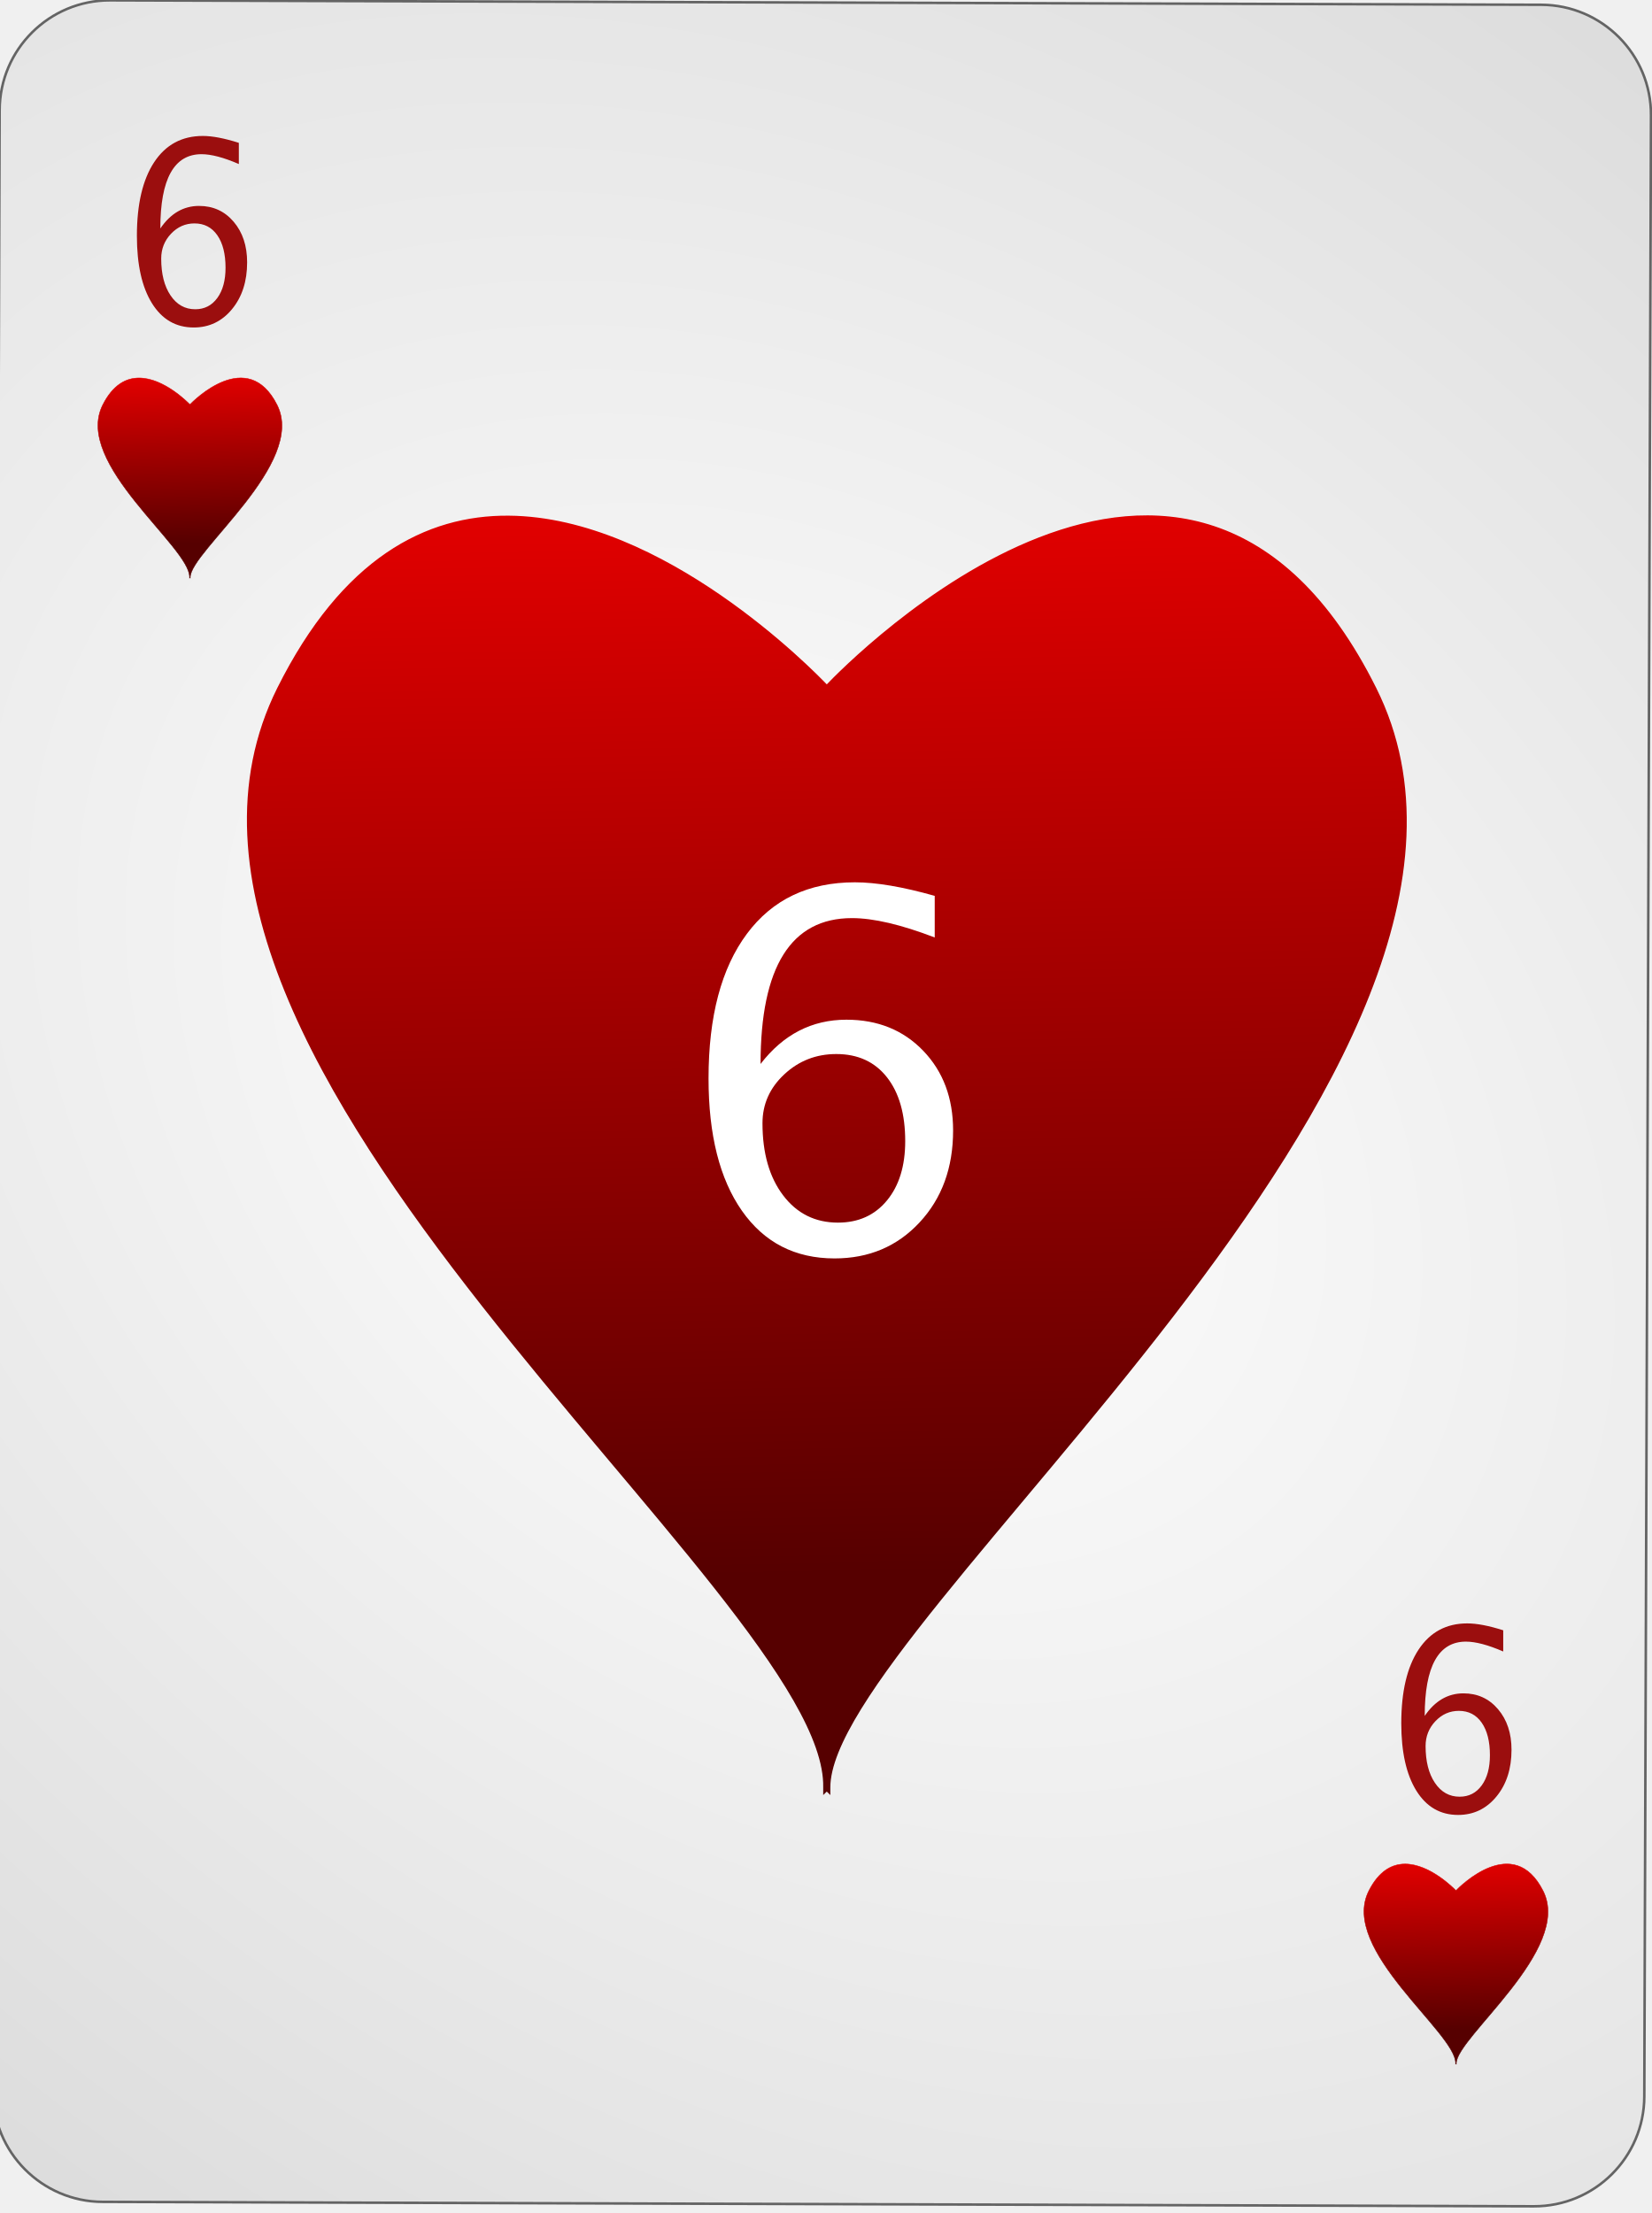
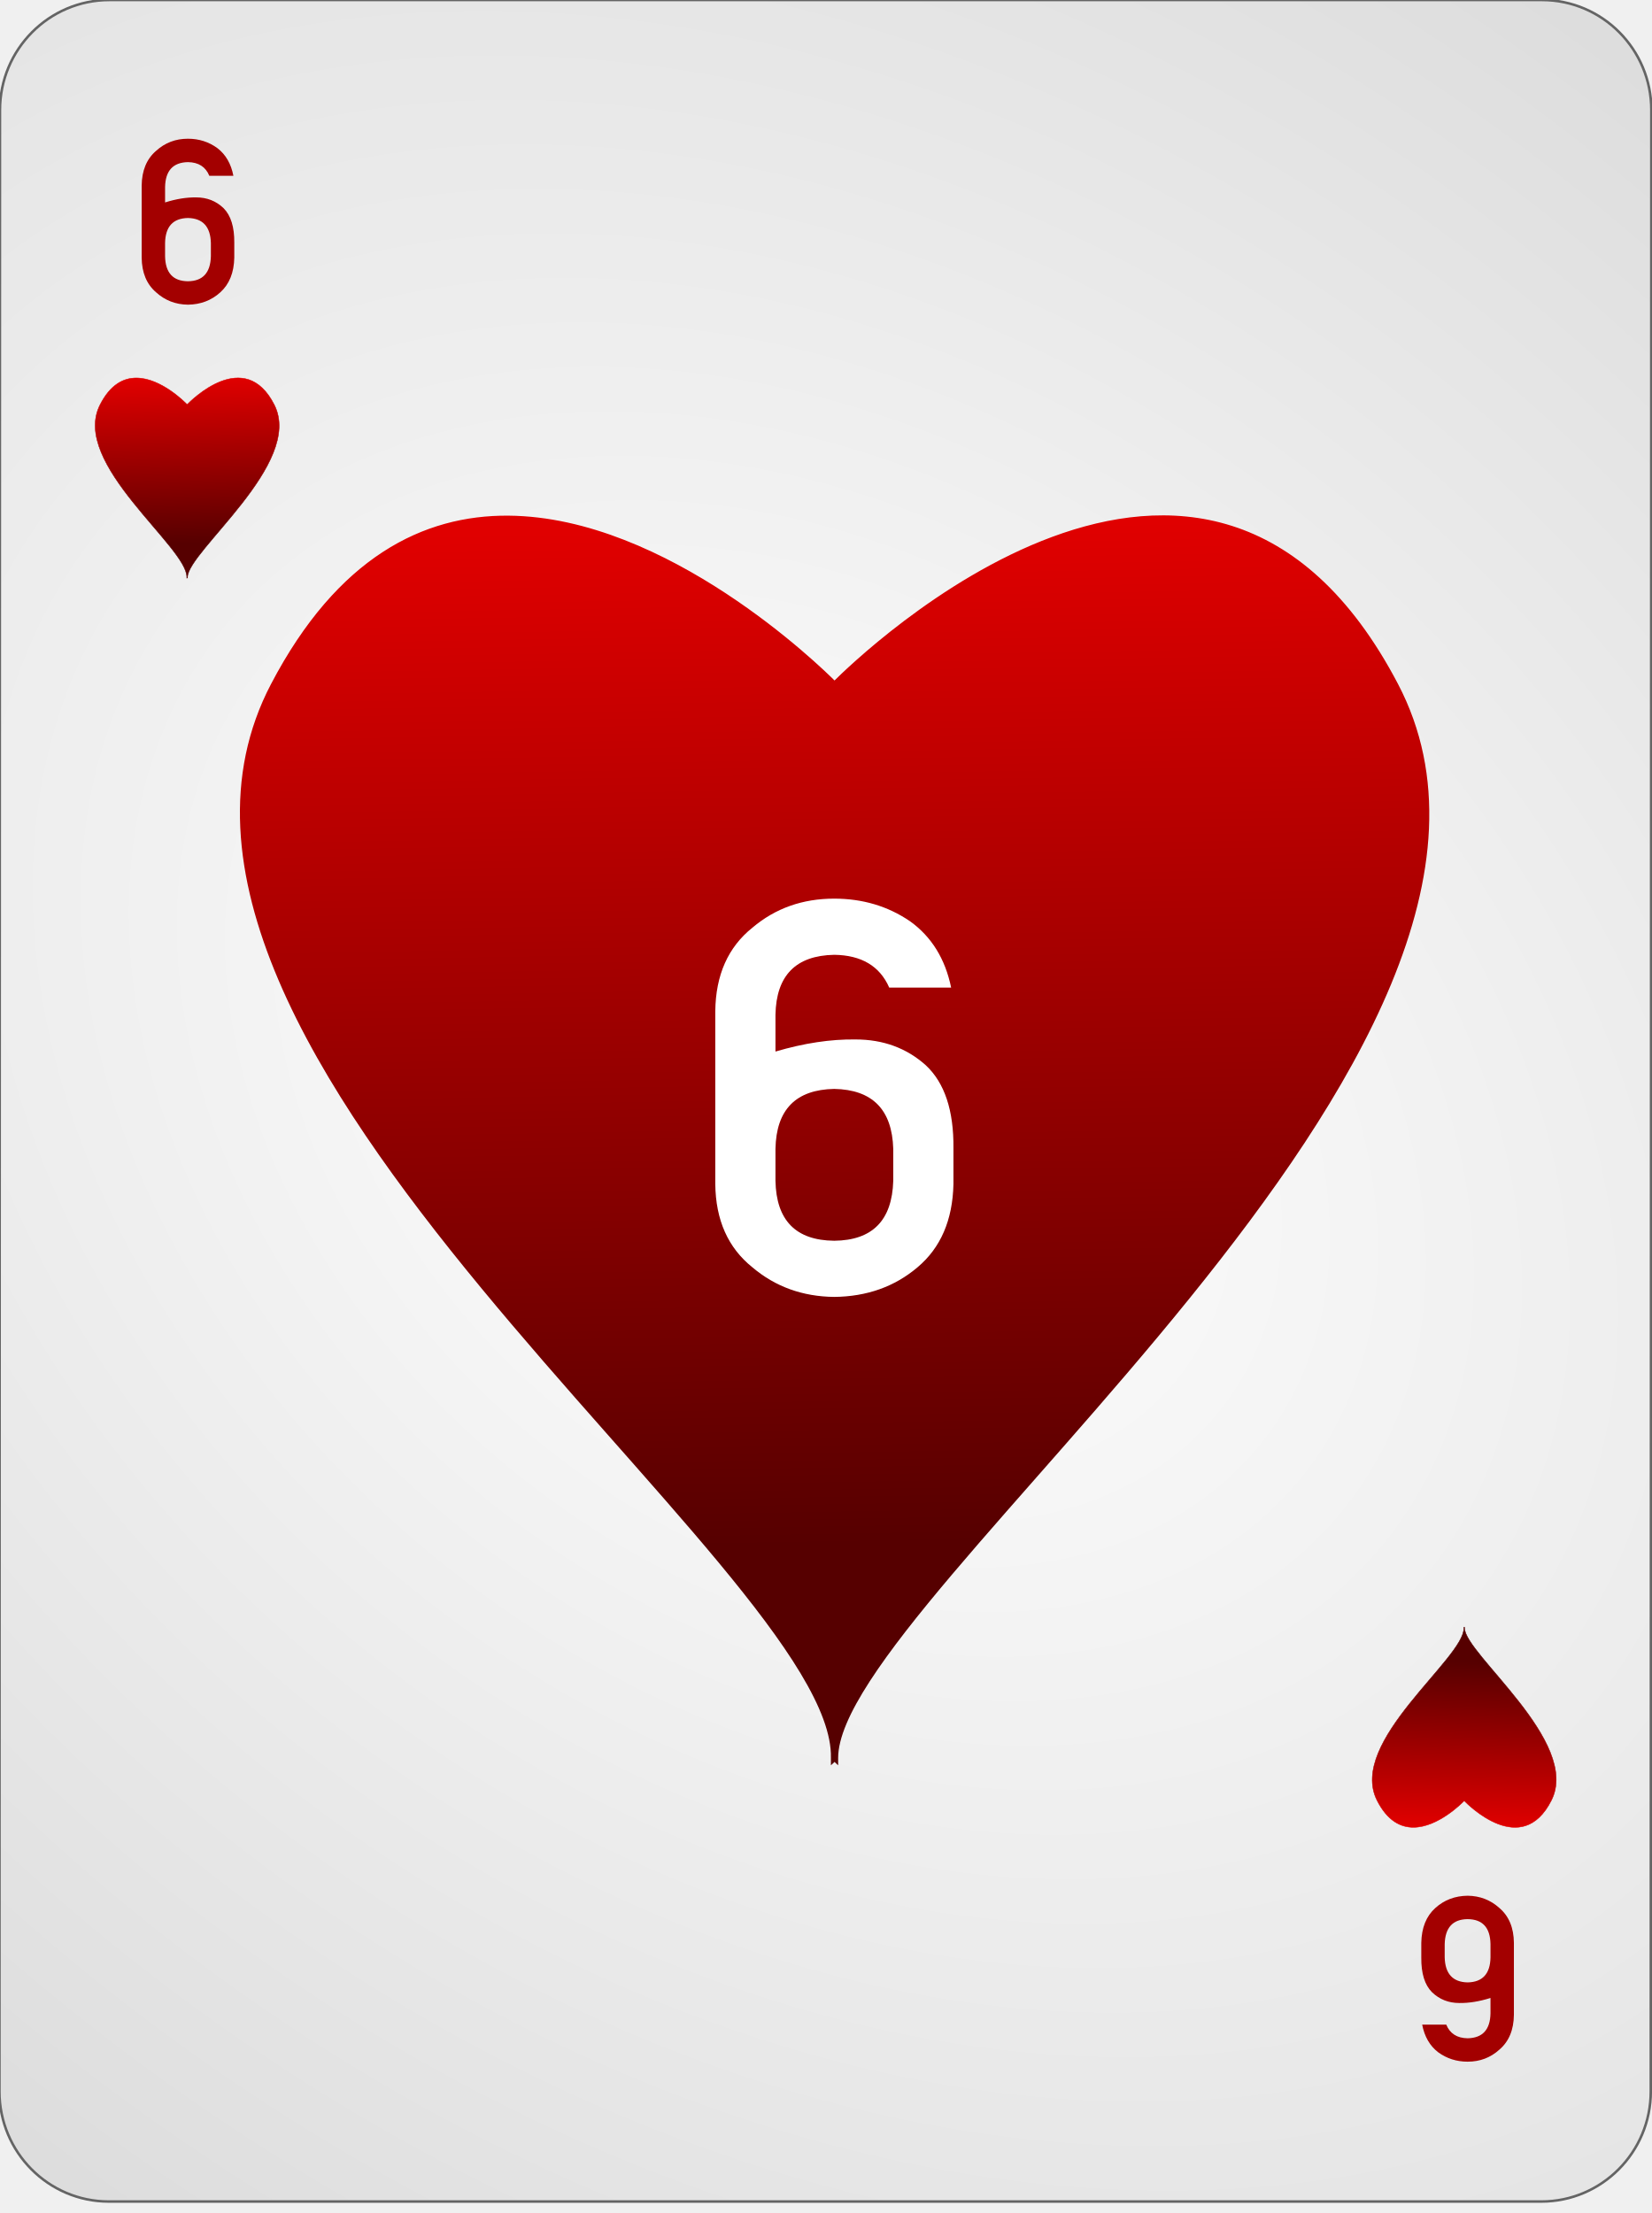
<svg xmlns="http://www.w3.org/2000/svg" width="100%" height="100%" viewBox="0 0 144 193" version="1.1" xml:space="preserve" style="fill-rule:evenodd;clip-rule:evenodd;">
-   <path id="Card-background" d="M143.967,10.046c0.018,-5.299 -4.269,-9.614 -9.568,-9.63l-124.799,-0.386c-5.298,-0.017 -9.615,4.272 -9.632,9.57l-0.583,172.799c-0.018,5.298 4.269,9.613 9.567,9.63l124.8,0.386c5.298,0.016 9.614,-4.272 9.632,-9.57l0.583,-172.799Z" style="fill:url(#_Radial1);stroke:#646464;stroke-width:0.22px;" />
+   <path id="Card-background" d="M143.997,9.6c0.002,-5.298 -4.272,-9.6 -9.538,-9.6l-124.918,0c-5.266,0 -9.542,4.302 -9.544,9.6l-0.048,172.8c-0.001,5.298 4.273,9.6 9.539,9.6l124.917,0c5.266,0 9.543,-4.302 9.544,-9.6l0.048,-172.8Z" style="fill:url(#_Radial1);stroke:#646464;stroke-width:0.22px;" />
  <g id="Hearts">
-     <path id="path7647" d="M44.363,45.092c-7.165,-0.059 -14.434,3.653 -20.078,14.965c-16.247,32.564 48,78.956 47.619,95.833l0,0.374c0,0 0.156,-0.153 0.191,-0.187c0.034,0.033 0.19,0.187 0.19,0.187l0,-0.374c0,-14.413 63.866,-63.269 47.619,-95.833c-16.235,-32.541 -45.832,-2.277 -47.809,-0.199c-1.289,-1.354 -14.284,-14.656 -27.732,-14.766l0,0Z" style="fill:url(#_Linear2);stroke:url(#_Linear3);stroke-width:0.24px;" />
-     <path id="path8171" d="M12.151,32.963c-1.139,-0.009 -2.295,0.574 -3.192,2.349c-2.584,5.11 7.631,12.39 7.571,15.038l0,0.059c0,0 0.024,-0.024 0.03,-0.03c0.005,0.006 0.03,0.03 0.03,0.03l0,-0.059c0,-2.262 10.154,-9.928 7.571,-15.038c-2.581,-5.107 -7.287,-0.357 -7.601,-0.031c-0.205,-0.213 -2.271,-2.3 -4.409,-2.318l0,0Z" style="fill:url(#_Linear4);stroke:url(#_Linear5);stroke-width:0.04px;" />
-     <path id="path5021" d="M122.551,162.563c-1.139,-0.009 -2.295,0.574 -3.192,2.349c-2.584,5.11 7.631,12.39 7.571,15.038l0,0.059c0,0 0.024,-0.024 0.03,-0.03c0.005,0.006 0.03,0.03 0.03,0.03l0,-0.059c0,-2.262 10.154,-9.928 7.571,-15.038c-2.581,-5.107 -7.287,-0.357 -7.601,-0.031c-0.205,-0.213 -2.271,-2.3 -4.409,-2.318l0,0Z" style="fill:url(#_Linear6);stroke:url(#_Linear7);stroke-width:0.04px;" />
+     <path id="path7647" d="M44.333,45.091c-7.348,-0.057 -14.803,3.568 -20.591,14.617c-16.662,31.808 49.225,77.122 48.834,93.606l0,0.365c0,0 0.161,-0.149 0.196,-0.182c0.035,0.032 0.195,0.182 0.195,0.182l0,-0.365c0,-14.078 65.496,-61.798 48.834,-93.606c-16.649,-31.784 -47.001,-2.223 -49.029,-0.194c-1.322,-1.322 -14.649,-14.315 -28.439,-14.423l0,0Z" style="fill:url(#_Linear2);stroke:url(#_Linear3);stroke-width:0.24px;" />
+     <path id="path8171" d="M11.911,32.963c-1.139,-0.009 -2.295,0.574 -3.192,2.349c-2.584,5.11 7.631,12.39 7.571,15.038l0,0.059c0,0 0.024,-0.024 0.03,-0.03c0.005,0.006 0.03,0.03 0.03,0.03l0,-0.059c0,-2.262 10.154,-9.928 7.571,-15.038c-2.581,-5.107 -7.287,-0.357 -7.601,-0.031c-0.205,-0.213 -2.271,-2.3 -4.409,-2.318l0,0Z" style="fill:url(#_Linear4);stroke:url(#_Linear5);stroke-width:0.04px;" />
+     <path id="path5021" d="M123.271,159.365c-1.139,0.009 -2.295,-0.573 -3.192,-2.349c-2.584,-5.11 7.631,-12.389 7.571,-15.038l0,-0.058c0,0 0.024,0.024 0.03,0.029c0.005,-0.005 0.03,-0.029 0.03,-0.029l0,0.058c0,2.262 10.154,9.928 7.571,15.038c-2.581,5.107 -7.287,0.358 -7.601,0.032c-0.205,0.212 -2.271,2.299 -4.409,2.317l0,0Z" style="fill:url(#_Linear6);stroke:url(#_Linear7);stroke-width:0.04px;" />
  </g>
-   <g id="Red-Numbers">
-     <g opacity="0.94">
-       <g id="text4292">
-         <path d="M13.981,19.925c0.894,-1.311 2.019,-1.966 3.376,-1.966c1.229,0 2.236,0.46 3.018,1.38c0.783,0.92 1.175,2.1 1.175,3.54c0,1.654 -0.439,3.015 -1.317,4.082c-0.878,1.067 -1.992,1.6 -3.342,1.6c-1.553,0 -2.767,-0.705 -3.642,-2.116c-0.874,-1.411 -1.312,-3.369 -1.312,-5.876c0,-2.757 0.503,-4.898 1.507,-6.424c1.005,-1.525 2.42,-2.288 4.245,-2.288c0.837,0 1.883,0.201 3.138,0.602l0,1.847c-1.325,-0.573 -2.409,-0.859 -3.252,-0.859c-2.396,0 -3.594,2.159 -3.594,6.478Zm5.686,3.426c0,-1.203 -0.239,-2.148 -0.718,-2.836c-0.478,-0.687 -1.142,-1.031 -1.992,-1.031c-0.792,0 -1.473,0.301 -2.044,0.902c-0.57,0.602 -0.856,1.325 -0.856,2.17c0,1.332 0.271,2.401 0.813,3.207c0.542,0.806 1.26,1.208 2.154,1.208c0.805,0 1.447,-0.327 1.925,-0.983c0.479,-0.655 0.718,-1.534 0.718,-2.637Z" style="fill:#960000;fill-rule:nonzero;" />
-         <path d="M124.236,149.647c0.894,-1.311 2.019,-1.966 3.376,-1.966c1.229,0 2.236,0.46 3.018,1.381c0.783,0.92 1.175,2.1 1.175,3.539c0,1.654 -0.439,3.015 -1.317,4.082c-0.878,1.067 -1.992,1.601 -3.342,1.601c-1.553,0 -2.767,-0.706 -3.642,-2.116c-0.874,-1.411 -1.312,-3.37 -1.312,-5.876c0,-2.758 0.503,-4.899 1.507,-6.424c1.005,-1.526 2.42,-2.288 4.245,-2.288c0.837,0 1.883,0.2 3.138,0.601l0,1.848c-1.325,-0.573 -2.409,-0.86 -3.252,-0.86c-2.396,0 -3.594,2.16 -3.594,6.478Zm5.686,3.427c0,-1.203 -0.239,-2.149 -0.718,-2.836c-0.478,-0.688 -1.142,-1.031 -1.992,-1.031c-0.792,0 -1.473,0.3 -2.044,0.902c-0.57,0.601 -0.856,1.325 -0.856,2.17c0,1.332 0.271,2.401 0.813,3.206c0.542,0.806 1.26,1.209 2.154,1.209c0.805,0 1.447,-0.328 1.925,-0.983c0.479,-0.655 0.718,-1.534 0.718,-2.637Z" style="fill:#960000;fill-rule:nonzero;" />
-       </g>
-     </g>
+   <g id="Red-Text">
+     <path d="M12.354,22.469c0.013,1.309 0.433,2.318 1.26,3.028c0.775,0.703 1.699,1.061 2.773,1.074c1.107,-0.013 2.048,-0.371 2.822,-1.074c0.788,-0.71 1.195,-1.719 1.221,-3.028l0,-1.298c0.013,-1.374 -0.299,-2.38 -0.937,-3.018c-0.651,-0.625 -1.446,-0.937 -2.383,-0.937c-0.84,-0.013 -1.745,0.133 -2.715,0.439l0,-1.338c0.026,-1.426 0.69,-2.152 1.992,-2.178c0.925,0.013 1.546,0.411 1.865,1.192l2.1,0c-0.202,-1.048 -0.667,-1.852 -1.396,-2.412c-0.749,-0.547 -1.605,-0.821 -2.569,-0.821c-1.074,0 -1.998,0.352 -2.773,1.055c-0.827,0.71 -1.247,1.722 -1.26,3.037l0,6.279Zm2.041,-1.279c0.026,-1.426 0.69,-2.152 1.992,-2.178c1.296,0.026 1.963,0.752 2.002,2.178l0,1.162c-0.039,1.439 -0.706,2.165 -2.002,2.178c-1.302,-0.013 -1.966,-0.739 -1.992,-2.178l0,-1.162Z" style="fill:#a30000;fill-rule:nonzero;" />
+     <path d="M132.013,169.432c-0.013,-1.309 -0.433,-2.318 -1.26,-3.028c-0.775,-0.703 -1.699,-1.061 -2.774,-1.074c-1.106,0.013 -2.047,0.371 -2.822,1.074c-0.788,0.71 -1.194,1.719 -1.22,3.028l0,1.299c-0.013,1.373 0.299,2.379 0.937,3.017c0.651,0.625 1.445,0.938 2.383,0.938c0.84,0.013 1.745,-0.134 2.715,-0.44l0,1.338c-0.026,1.426 -0.69,2.152 -1.993,2.178c-0.924,-0.013 -1.546,-0.41 -1.865,-1.192l-2.099,0c0.201,1.049 0.667,1.853 1.396,2.413c0.749,0.546 1.605,0.82 2.568,0.82c1.075,0 1.999,-0.352 2.774,-1.055c0.827,-0.709 1.247,-1.722 1.26,-3.037l0,-6.279Zm-2.041,1.279c-0.026,1.426 -0.69,2.152 -1.993,2.178c-1.295,-0.026 -1.962,-0.752 -2.001,-2.178l0,-1.162c0.039,-1.439 0.706,-2.165 2.001,-2.178c1.303,0.013 1.967,0.739 1.993,2.178l0,1.162Z" style="fill:#a30000;fill-rule:nonzero;" />
  </g>
-   <g id="text4596">
-     <path d="M66.321,92.79c1.982,-2.574 4.479,-3.86 7.488,-3.86c2.728,0 4.96,0.903 6.697,2.71c1.737,1.807 2.605,4.124 2.605,6.951c0,3.248 -0.974,5.92 -2.921,8.015c-1.948,2.096 -4.419,3.143 -7.415,3.143c-3.445,0 -6.138,-1.385 -8.079,-4.155c-1.94,-2.771 -2.911,-6.617 -2.911,-11.539c0,-5.414 1.115,-9.618 3.344,-12.614c2.229,-2.995 5.368,-4.493 9.418,-4.493c1.856,0 4.177,0.394 6.961,1.182l0,3.628c-2.939,-1.125 -5.344,-1.688 -7.214,-1.688c-5.316,0 -7.973,4.24 -7.973,12.72Zm12.614,6.729c0,-2.363 -0.531,-4.219 -1.593,-5.569c-1.062,-1.35 -2.535,-2.025 -4.419,-2.025c-1.758,0 -3.27,0.591 -4.535,1.772c-1.266,1.181 -1.899,2.601 -1.899,4.261c0,2.615 0.602,4.714 1.804,6.296c1.202,1.582 2.795,2.373 4.778,2.373c1.786,0 3.209,-0.643 4.271,-1.93c1.062,-1.286 1.593,-3.013 1.593,-5.178Z" style="fill:url(#_Linear8);fill-rule:nonzero;" />
+   <g id="Center-Text" transform="matrix(0.233905,0,0,0.218311,72.7568,112.825)">
+     <path d="M-44.393,-43.802c0.144,14.386 4.76,25.48 13.85,33.281c8.517,7.73 18.68,11.666 30.489,11.809c12.168,-0.143 22.51,-4.079 31.027,-11.809c8.66,-7.801 13.133,-18.895 13.42,-33.281l0,-14.279c0.143,-15.102 -3.293,-26.159 -10.307,-33.174c-7.157,-6.87 -15.889,-10.306 -26.195,-10.306c-9.233,-0.143 -19.182,1.467 -29.846,4.831l0,-14.708c0.287,-15.674 7.587,-23.654 21.901,-23.941c10.164,0.143 16.999,4.509 20.506,13.098l23.082,0c-2.219,-11.523 -7.336,-20.362 -15.352,-26.518c-8.231,-6.012 -17.643,-9.018 -28.236,-9.018c-11.809,0 -21.972,3.865 -30.489,11.595c-9.09,7.801 -13.706,18.931 -13.85,33.388l0,69.032Zm22.438,-14.064c0.287,-15.674 7.587,-23.655 21.901,-23.941c14.243,0.286 21.579,8.267 22.009,23.941l0,12.776c-0.43,15.817 -7.766,23.797 -22.009,23.94c-14.314,-0.143 -21.614,-8.123 -21.901,-23.94l0,-12.776Z" style="fill:none;" />
+     <path d="M-44.393,-43.802c0.144,14.386 4.76,25.48 13.85,33.281c8.517,7.73 18.68,11.666 30.489,11.809c12.168,-0.143 22.51,-4.079 31.027,-11.809c8.66,-7.801 13.133,-18.895 13.42,-33.281l0,-14.279c0.143,-15.102 -3.293,-26.159 -10.307,-33.174c-7.157,-6.87 -15.889,-10.306 -26.195,-10.306c-9.233,-0.143 -19.182,1.467 -29.846,4.831l0,-14.708c0.287,-15.674 7.587,-23.654 21.901,-23.941c10.164,0.143 16.999,4.509 20.506,13.098l23.082,0c-2.219,-11.523 -7.336,-20.362 -15.352,-26.518c-8.231,-6.012 -17.643,-9.018 -28.236,-9.018c-11.809,0 -21.972,3.865 -30.489,11.595c-9.09,7.801 -13.706,18.931 -13.85,33.388l0,69.032Zm22.438,-14.064c0.287,-15.674 7.587,-23.655 21.901,-23.941c14.243,0.286 21.579,8.267 22.009,23.941l0,12.776c-0.43,15.817 -7.766,23.797 -22.009,23.94c-14.314,-0.143 -21.614,-8.123 -21.901,-23.94l0,-12.776Z" style="fill:#fff;fill-rule:nonzero;" />
  </g>
  <defs>
-     <radialGradient id="_Radial1" cx="0" cy="0" r="1" gradientUnits="userSpaceOnUse" gradientTransform="matrix(126.562,97.7279,-71.6611,95.2942,71.6758,96.2223)">
+     <radialGradient id="_Radial1" cx="0" cy="0" r="1" gradientUnits="userSpaceOnUse" gradientTransform="matrix(126.864,97.3356,-71.3658,95.5156,71.9734,96)">
      <stop offset="0%" style="stop-color:#fff;stop-opacity:1" />
      <stop offset="100%" style="stop-color:#dcdcdc;stop-opacity:1" />
    </radialGradient>
-     <linearGradient id="_Linear2" x1="0" y1="0" x2="1" y2="0" gradientUnits="userSpaceOnUse" gradientTransform="matrix(2.39999,91.3969,-91.3969,2.39999,72.2852,45.6257)">
+     <linearGradient id="_Linear2" x1="0" y1="0" x2="1" y2="0" gradientUnits="userSpaceOnUse" gradientTransform="matrix(2.46125,89.2726,-93.7296,2.34421,72.9672,45.6127)">
      <stop offset="0%" style="stop-color:#e00000;stop-opacity:1" />
      <stop offset="100%" style="stop-color:#560000;stop-opacity:1" />
    </linearGradient>
-     <linearGradient id="_Linear3" x1="0" y1="0" x2="1" y2="0" gradientUnits="userSpaceOnUse" gradientTransform="matrix(2.39999,91.3969,-91.3969,2.39999,72.2852,45.6257)">
+     <linearGradient id="_Linear3" x1="0" y1="0" x2="1" y2="0" gradientUnits="userSpaceOnUse" gradientTransform="matrix(2.46125,89.2726,-93.7296,2.34421,72.9672,45.6127)">
      <stop offset="0%" style="stop-color:#e00000;stop-opacity:1" />
      <stop offset="100%" style="stop-color:#560000;stop-opacity:1" />
    </linearGradient>
-     <linearGradient id="_Linear4" x1="0" y1="0" x2="1" y2="0" gradientUnits="userSpaceOnUse" gradientTransform="matrix(0.381581,14.342,-14.342,0.381581,16.5901,33.0472)">
+     <linearGradient id="_Linear4" x1="0" y1="0" x2="1" y2="0" gradientUnits="userSpaceOnUse" gradientTransform="matrix(0.381581,14.342,-14.342,0.381581,16.3501,33.0472)">
      <stop offset="0%" style="stop-color:#e00000;stop-opacity:1" />
      <stop offset="100%" style="stop-color:#560000;stop-opacity:1" />
    </linearGradient>
-     <linearGradient id="_Linear5" x1="0" y1="0" x2="1" y2="0" gradientUnits="userSpaceOnUse" gradientTransform="matrix(0.381581,14.342,-14.342,0.381581,16.5901,33.0472)">
+     <linearGradient id="_Linear5" x1="0" y1="0" x2="1" y2="0" gradientUnits="userSpaceOnUse" gradientTransform="matrix(0.381581,14.342,-14.342,0.381581,16.3501,33.0472)">
      <stop offset="0%" style="stop-color:#e00000;stop-opacity:1" />
      <stop offset="100%" style="stop-color:#560000;stop-opacity:1" />
    </linearGradient>
-     <linearGradient id="_Linear6" x1="0" y1="0" x2="1" y2="0" gradientUnits="userSpaceOnUse" gradientTransform="matrix(0.381581,14.342,-14.342,0.381581,126.99,162.647)">
+     <linearGradient id="_Linear6" x1="0" y1="0" x2="1" y2="0" gradientUnits="userSpaceOnUse" gradientTransform="matrix(0.381581,-14.342,-14.342,-0.381581,127.71,159.281)">
      <stop offset="0%" style="stop-color:#e00000;stop-opacity:1" />
      <stop offset="100%" style="stop-color:#560000;stop-opacity:1" />
    </linearGradient>
-     <linearGradient id="_Linear7" x1="0" y1="0" x2="1" y2="0" gradientUnits="userSpaceOnUse" gradientTransform="matrix(0.381581,14.342,-14.342,0.381581,126.99,162.647)">
+     <linearGradient id="_Linear7" x1="0" y1="0" x2="1" y2="0" gradientUnits="userSpaceOnUse" gradientTransform="matrix(0.381581,-14.342,-14.342,-0.381581,127.71,159.281)">
      <stop offset="0%" style="stop-color:#e00000;stop-opacity:1" />
      <stop offset="100%" style="stop-color:#560000;stop-opacity:1" />
    </linearGradient>
-     <linearGradient id="_Linear8" x1="0" y1="0" x2="1" y2="0" gradientUnits="userSpaceOnUse" gradientTransform="matrix(0.0983952,31.9224,-31.9224,0.0983952,128.055,186.486)">
-       <stop offset="0%" style="stop-color:#fff;stop-opacity:1" />
-       <stop offset="100%" style="stop-color:#dcdcdc;stop-opacity:1" />
-     </linearGradient>
  </defs>
</svg>
